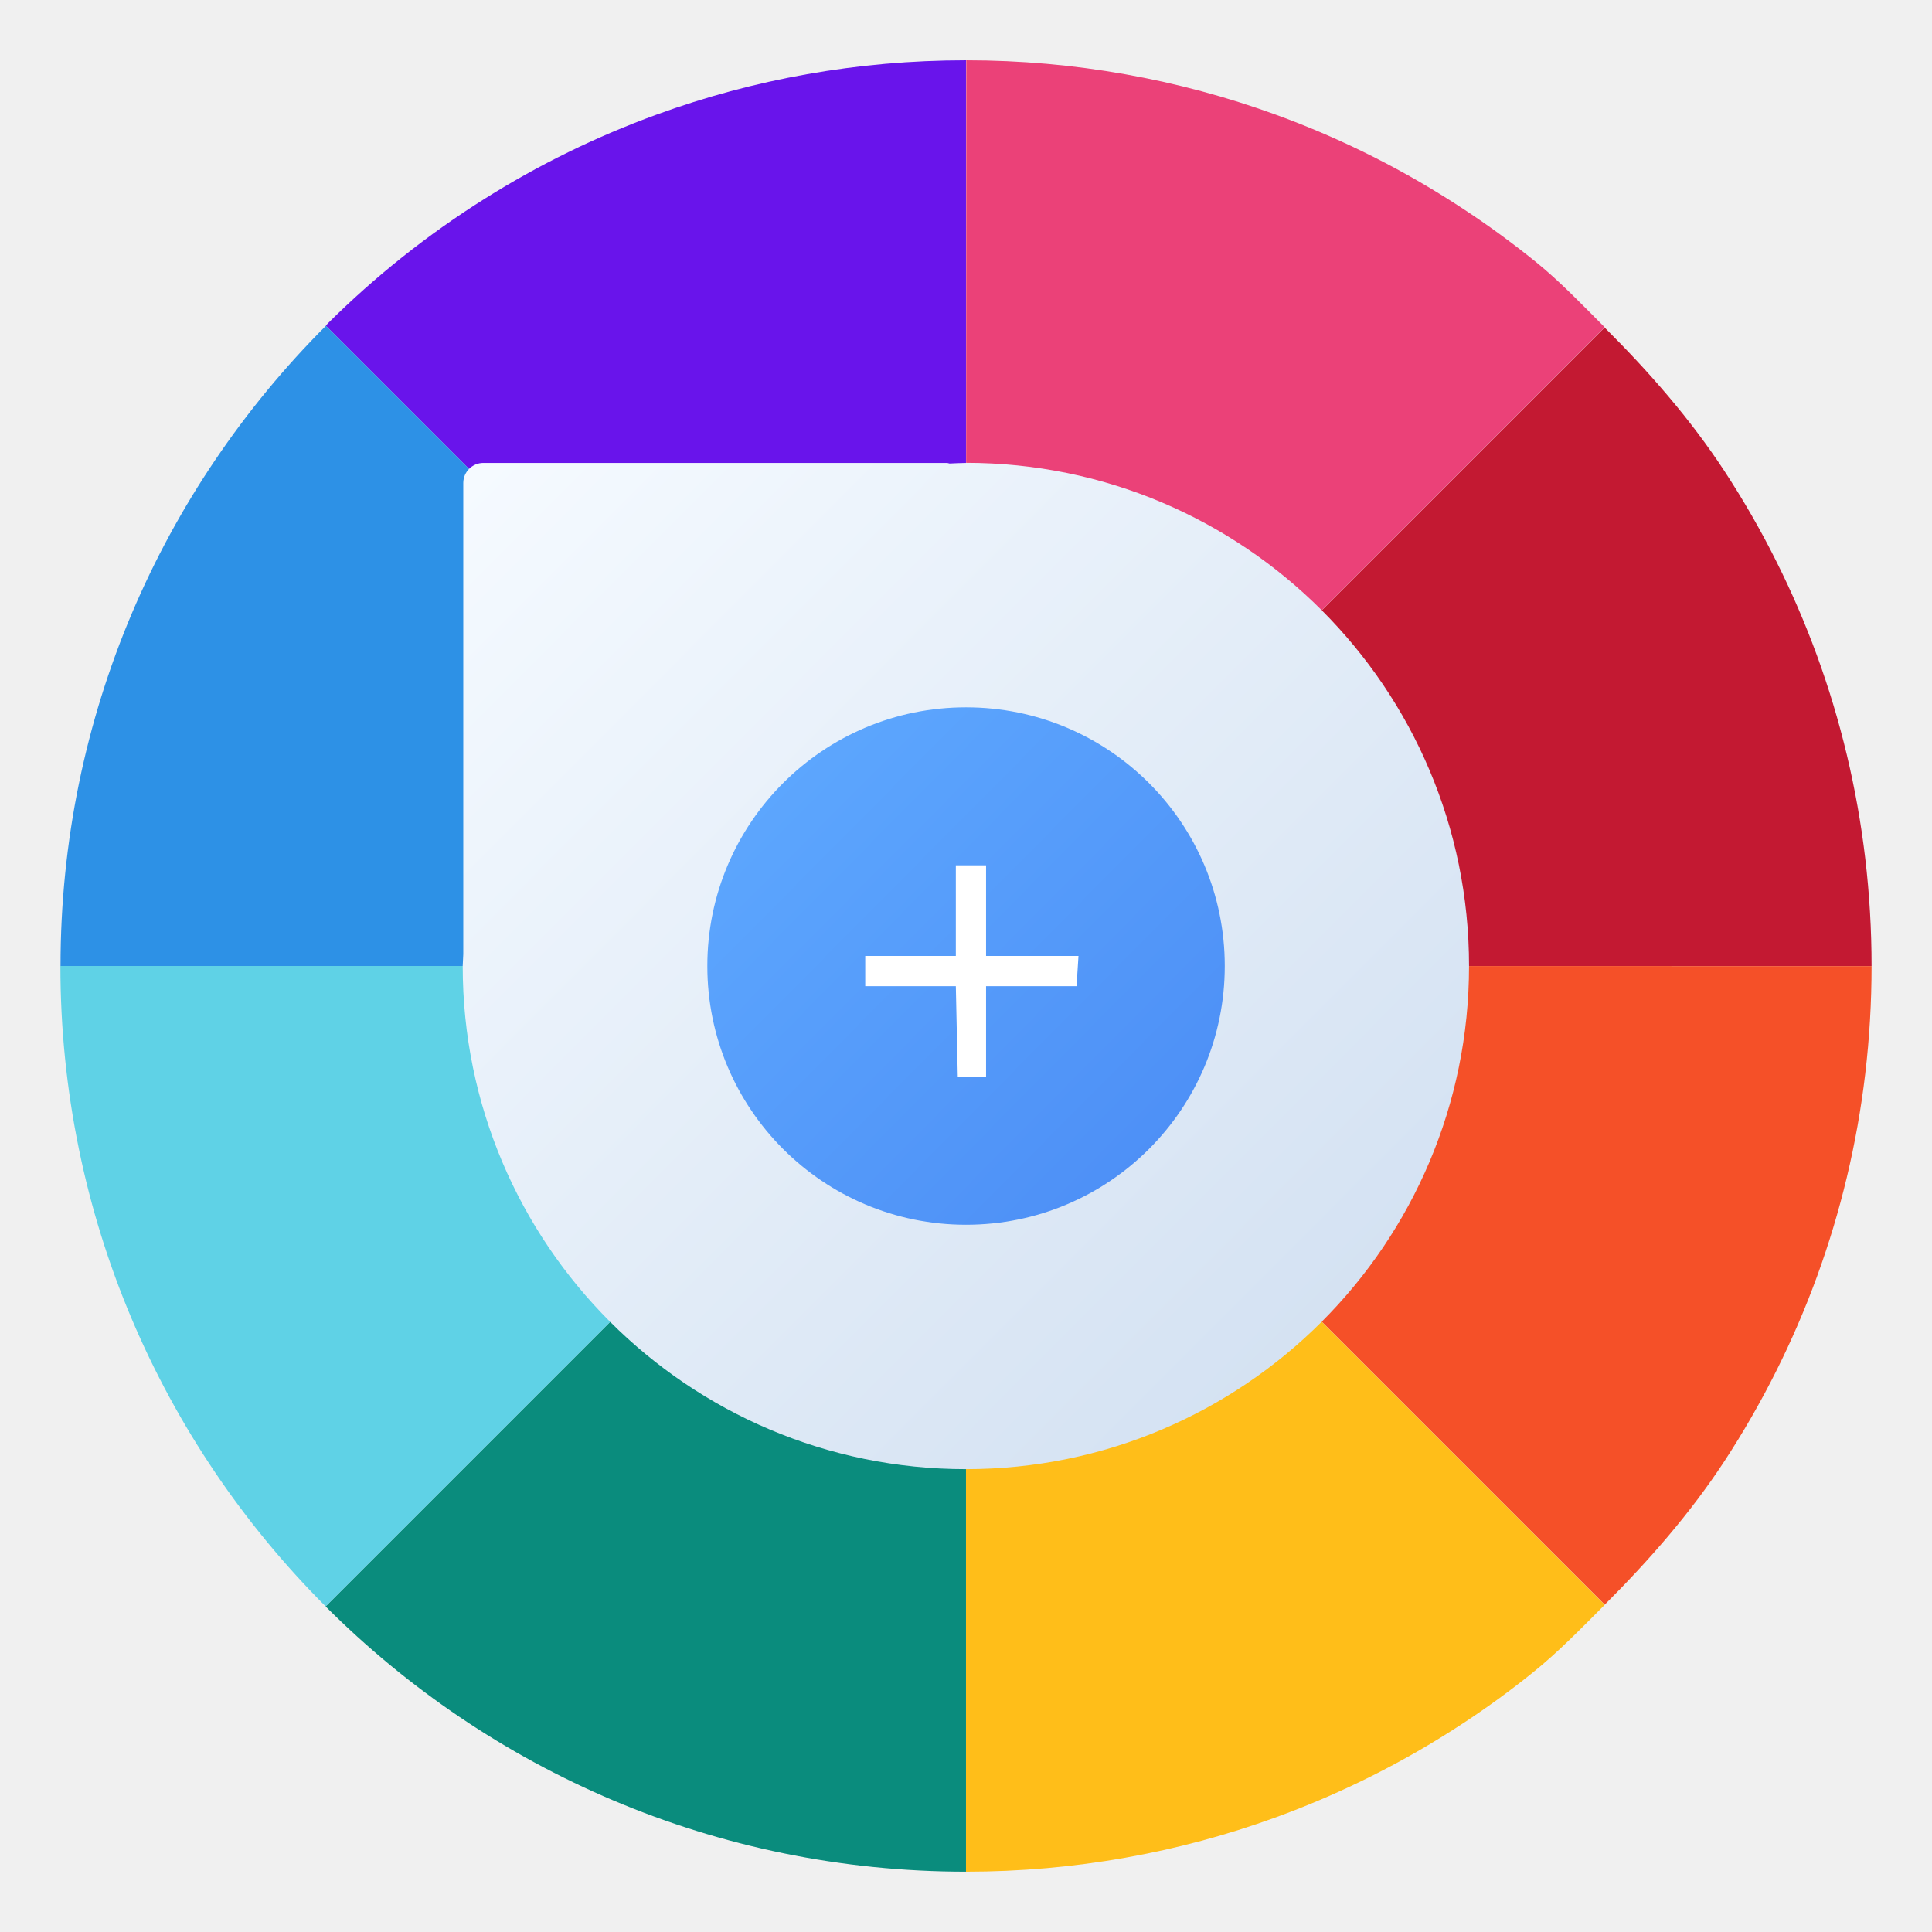
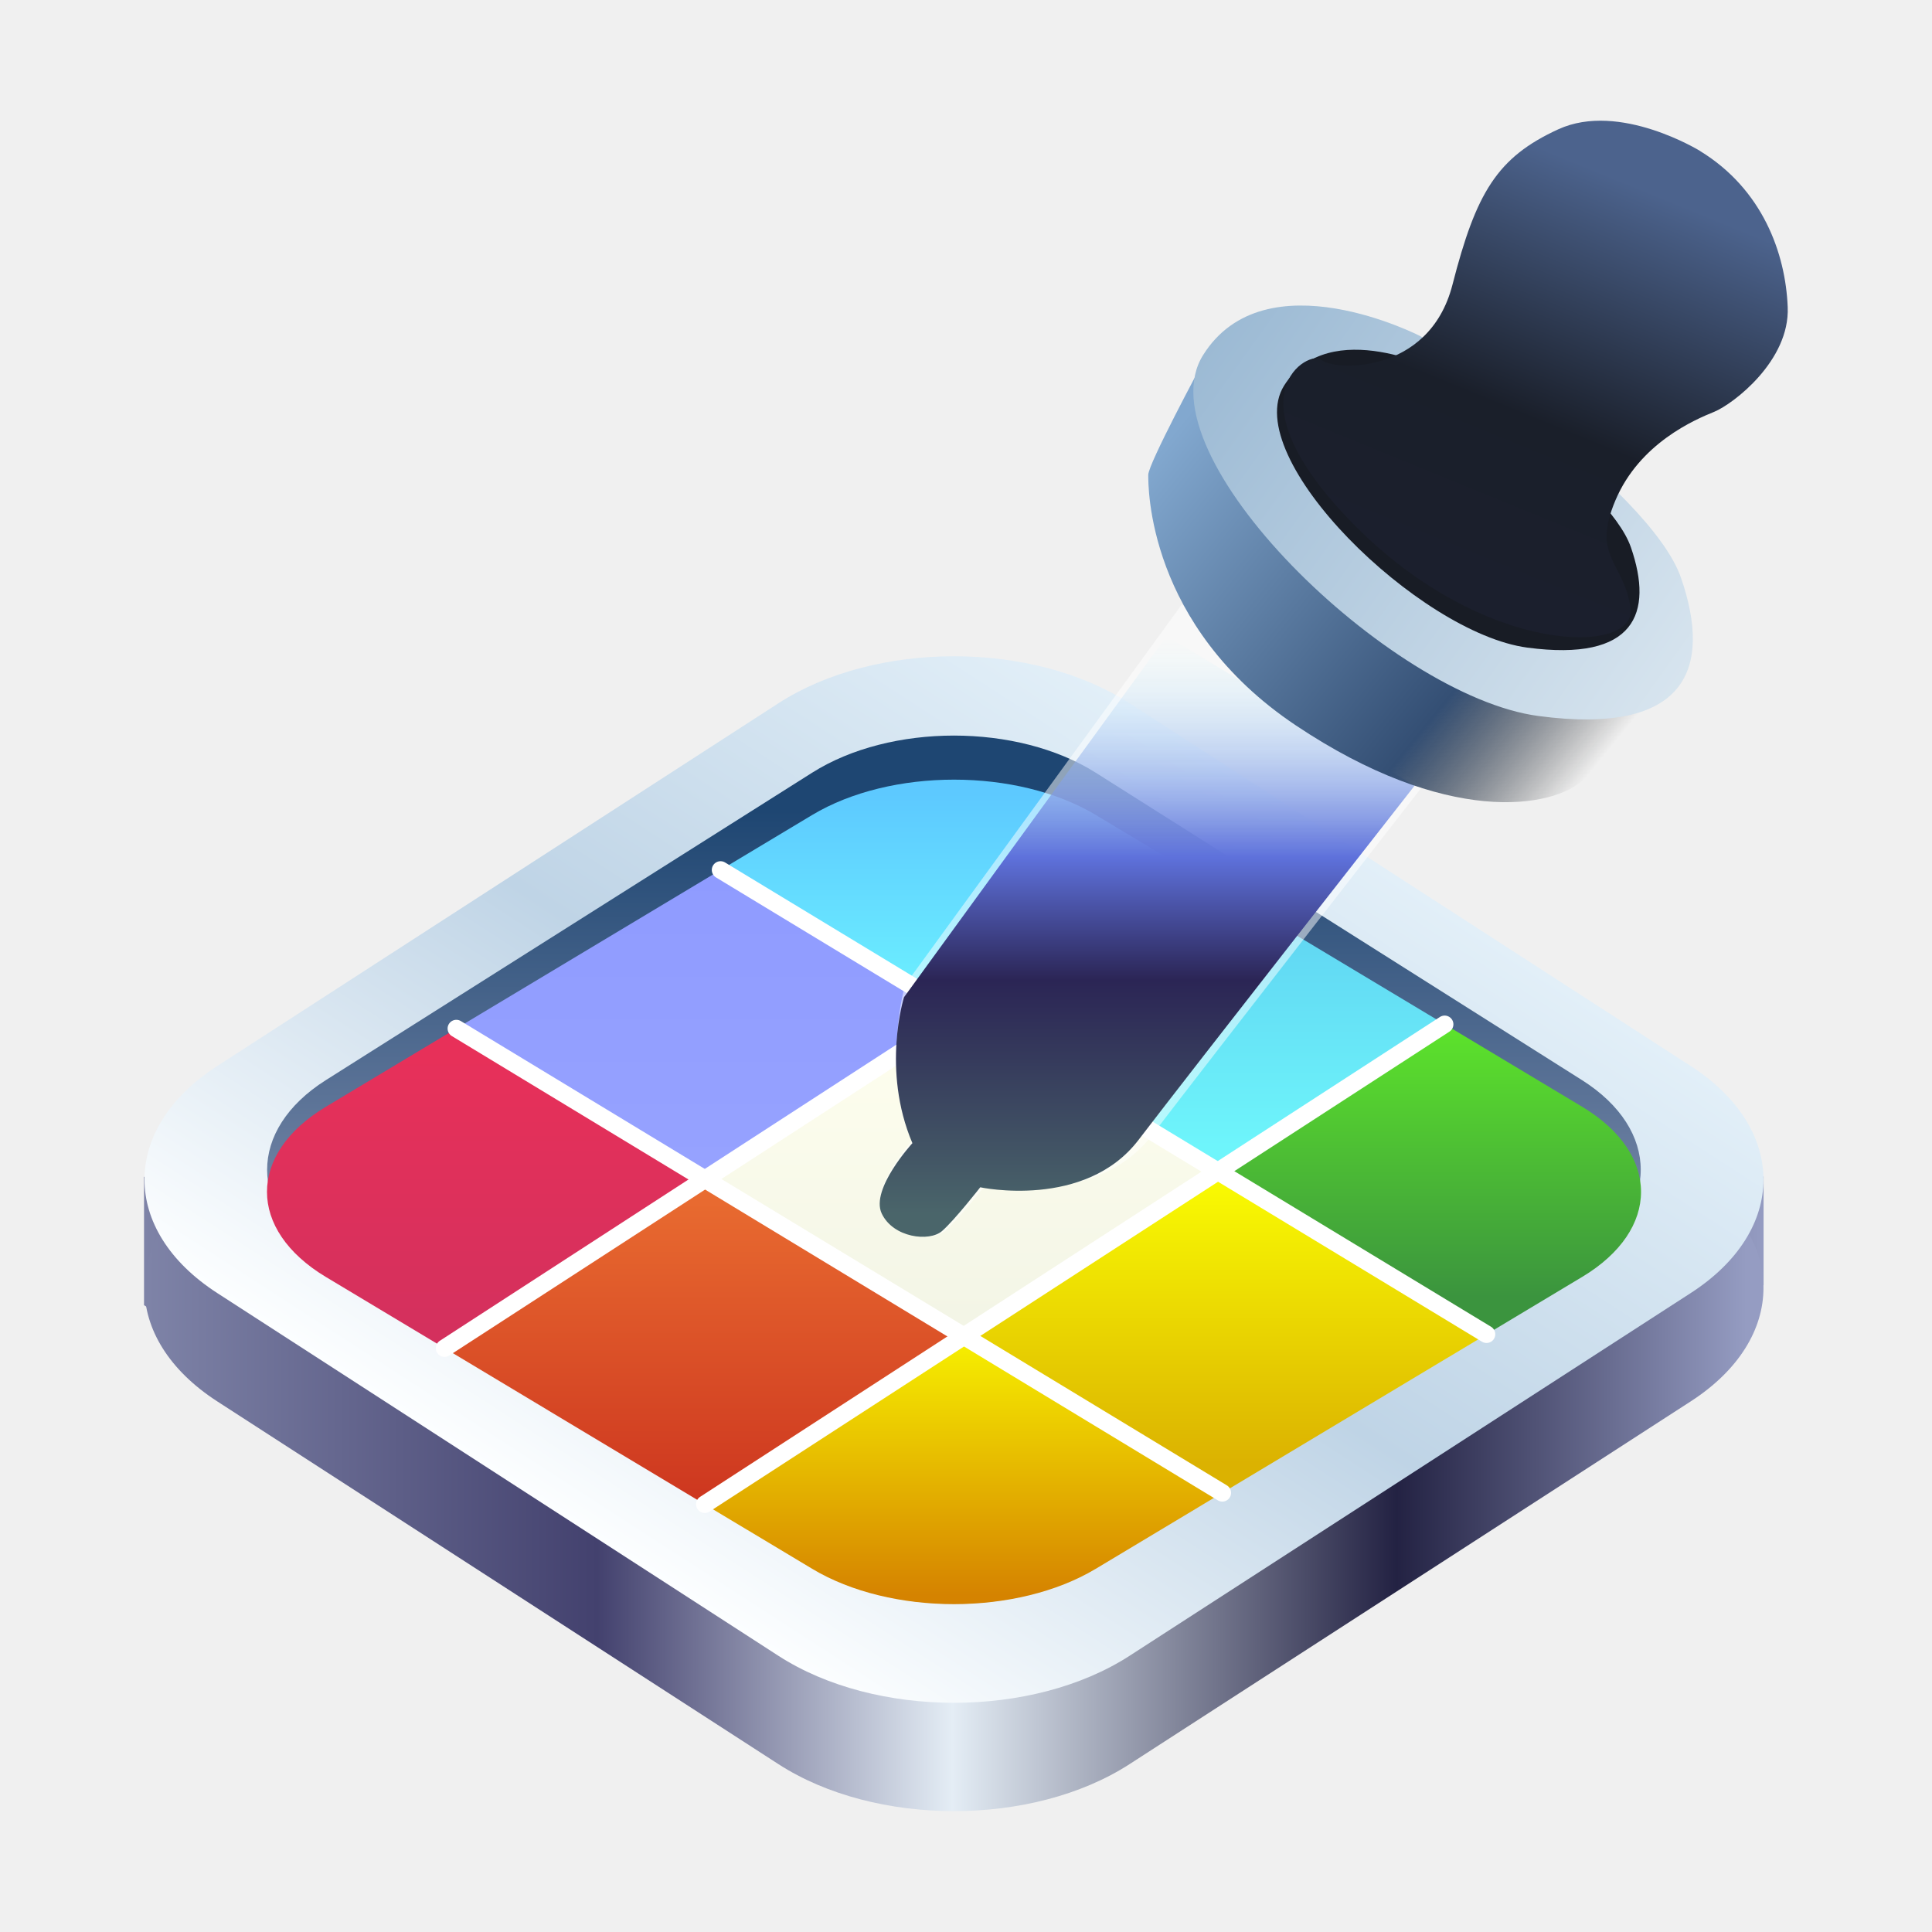
- <svg xmlns="http://www.w3.org/2000/svg" width="64" height="64" version="1.1" viewBox="0 0 16.933 16.933">
+ <svg xmlns="http://www.w3.org/2000/svg" xmlns:xlink="http://www.w3.org/1999/xlink" width="64" height="64" version="1.1" viewBox="0 0 16.933 16.933">
  <defs>
-     <linearGradient id="linearGradient1991" x1="4.157" x2="12.85" y1="4.154" y2="12.83" gradientTransform="matrix(1 0 0 1 -1.0583 -1.0583)" gradientUnits="userSpaceOnUse">
-       <stop stop-color="#f5faff" offset="0" />
-       <stop stop-color="#cfdef0" offset="1" />
+     <linearGradient id="linearGradient161170">
+       <stop stop-color="#7e83a7" offset="0" />
+       <stop stop-color="#43416e" offset=".281" />
+       <stop stop-color="#e4edf5" offset=".503" />
+       <stop stop-color="#232243" offset=".781" />
+       <stop stop-color="#959cc2" offset="1" />
    </linearGradient>
-     <linearGradient id="linearGradient2162" x1="10.647" x2="6.199" y1="10.727" y2="6.314" gradientTransform="matrix(1 0 0 1 -1.0583 -1.0583)" gradientUnits="userSpaceOnUse">
-       <stop stop-color="#4b8cf5" offset="0" />
-       <stop stop-color="#5faaff" offset="1" />
+     <linearGradient id="linearGradient2213" x1="-18.421" x2="-10.222" y1="3.066" y2="3.066" gradientUnits="userSpaceOnUse">
+       <stop stop-color="#fcfeff" offset="0" />
+       <stop stop-color="#bfd4e6" offset=".509" />
+       <stop stop-color="#e2eff8" offset="1" />
+     </linearGradient>
+     <linearGradient id="linearGradient23419" x1="-17.024" x2="-11.781" y1="5.915" y2=".671" gradientUnits="userSpaceOnUse">
+       <stop stop-color="#bcbad1" offset="0" />
+       <stop stop-color="#1e4672" offset="1" />
+     </linearGradient>
+     <linearGradient id="linearGradient40564" x1="-11.165" x2="-12.799" y1=".43" y2="2.064" gradientTransform="matrix(3.1947 -1.917 3.1947 1.917 0 2.4304)" gradientUnits="userSpaceOnUse">
+       <stop stop-color="#5dc9ff" offset="0" />
+       <stop stop-color="#6df3ff" offset="1" />
+     </linearGradient>
+     <linearGradient id="linearGradient40692" x1="-10.918" x2="-12.945" y1="4.115" y2="6.143" gradientTransform="matrix(3.1947 -1.917 3.1947 1.917 0 2.4304)" gradientUnits="userSpaceOnUse">
+       <stop stop-color="#5de42b" offset="0" />
+       <stop stop-color="#3b943e" offset="1" />
+     </linearGradient>
+     <linearGradient id="linearGradient40713" x1="-10.918" x2="-12.985" y1="1.793" y2="3.861" gradientTransform="matrix(3.1947 -1.917 3.1947 1.917 0 2.4304)" gradientUnits="userSpaceOnUse">
+       <stop stop-color="#5dcdf0" offset="0" />
+       <stop stop-color="#6ef5fb" offset="1" />
+     </linearGradient>
+     <linearGradient id="linearGradient40723" x1="-15.361" x2="-17.605" y1="-.265" y2="1.979" gradientTransform="matrix(3.1947 -1.917 3.1947 1.917 0 2.4304)" gradientUnits="userSpaceOnUse">
+       <stop stop-color="#e93059" offset="0" />
+       <stop stop-color="#d4305d" offset="1" />
+     </linearGradient>
+     <linearGradient id="linearGradient40730" x1="-15.373" x2="-17.789" y1="1.967" y2="4.384" gradientTransform="matrix(3.1947 -1.917 3.1947 1.917 0 2.4304)" gradientUnits="userSpaceOnUse">
+       <stop stop-color="#ea6e31" offset="0" />
+       <stop stop-color="#cd361f" offset="1" />
+     </linearGradient>
+     <linearGradient id="linearGradient40735" x1="-15.384" x2="-17.311" y1="4.29" y2="6.217" gradientTransform="matrix(3.1947 -1.917 3.1947 1.917 0 2.4304)" gradientUnits="userSpaceOnUse">
+       <stop stop-color="#f7f100" offset="0" />
+       <stop stop-color="#d58300" offset="1" />
+     </linearGradient>
+     <linearGradient id="linearGradient59527" x1="-13.002" x2="-15.222" y1="-.265" y2="1.955" gradientTransform="matrix(3.1947 -1.917 3.1947 1.917 0 2.4304)" gradientUnits="userSpaceOnUse">
+       <stop stop-color="#8f9bff" offset="0" />
+       <stop stop-color="#96a2ff" offset="1" />
+     </linearGradient>
+     <linearGradient id="linearGradient111892" x1="-13.013" x2="-15.257" y1="1.875" y2="4.118" gradientTransform="matrix(3.1947 -1.917 3.1947 1.917 0 2.4304)" gradientUnits="userSpaceOnUse">
+       <stop stop-color="#ffffef" offset="0" />
+       <stop stop-color="#f3f5e6" offset="1" />
+     </linearGradient>
+     <linearGradient id="linearGradient122510" x1="-13.025" x2="-15.199" y1="4.198" y2="6.372" gradientTransform="matrix(3.1947 -1.917 3.1947 1.917 0 2.4304)" gradientUnits="userSpaceOnUse">
+       <stop stop-color="#fafd02" offset="0" />
+       <stop stop-color="#dbb201" offset="1" />
+     </linearGradient>
+     <linearGradient id="linearGradient161172" x1="-18.658" x2="-11.465" y1=".15" y2="7.344" gradientUnits="userSpaceOnUse" xlink:href="#linearGradient161170" />
+     <linearGradient id="linearGradient186404" x1="-15.565" x2="-3.342" y1="11.715" y2="11.715" gradientUnits="userSpaceOnUse" xlink:href="#linearGradient161170" />
+     <linearGradient id="linearGradient187062" x1="-7.572" x2="-3.938" y1="3.217" y2="5.824" gradientUnits="userSpaceOnUse">
+       <stop stop-color="#9cbad4" offset="0" />
+       <stop stop-color="#d8e5ef" offset="1" />
+     </linearGradient>
+     <linearGradient id="linearGradient219923" x1="-5.571" x2="-4.346" y1="4.93" y2="1.929" gradientUnits="userSpaceOnUse">
+       <stop stop-color="#1b1f2d" offset="0" />
+       <stop stop-color="#1a1f2a" offset=".409" />
+       <stop stop-color="#4c638d" offset="1" />
+     </linearGradient>
+     <linearGradient id="linearGradient250938" x1="-7.832" x2="-4.685" y1="3.845" y2="6.411" gradientUnits="userSpaceOnUse">
+       <stop stop-color="#82a8cf" offset="0" />
+       <stop stop-color="#344f74" offset=".709" />
+       <stop stop-opacity="0" offset="1" />
+     </linearGradient>
+     <linearGradient id="linearGradient278316" x1="-9.998" x2="-9.998" y1="9.695" y2="5.351" gradientUnits="userSpaceOnUse">
+       <stop stop-color="#4a656a" offset="0" />
+       <stop stop-color="#2b2555" offset=".405" />
+       <stop stop-color="#5e71db" offset=".618" />
+       <stop stop-color="#cefeff" stop-opacity="0" offset="1" />
    </linearGradient>
  </defs>
-   <g transform="translate(1.0584 1.0584)">
-     <g stroke-width=".031">
-       <path d="m7.408 7.408 5.598 5.598c0.386-0.386 0.747-0.797 1.048-1.256 0.167-0.255 0.32-0.521 0.457-0.795 0.534-1.067 0.834-2.271 0.834-3.546z" fill="#f55028" />
-       <path d="m7.408 7.408-9e-7 7.938c0.951 0 1.863-0.167 2.709-0.474 0.576-0.209 1.122-0.483 1.627-0.813 0.218-0.142 0.429-0.295 0.631-0.458 0.226-0.181 0.427-0.39 0.631-0.594z" fill="#ffbe19" />
-       <path d="m7.408 7.408-5.613 5.613c1.436 1.436 3.421 2.325 5.613 2.325z" fill="#0a8c7d" />
-       <path d="m-0.529 7.408c1.1e-7 2.192 0.888 4.176 2.325 5.613l5.613-5.613z" fill="#5fd2e6" />
-       <path d="m7.408 7.408 7.937-1e-7c1e-6 -1.274-0.3-2.479-0.834-3.545-0.137-0.275-0.29-0.54-0.457-0.795-0.301-0.459-0.662-0.87-1.049-1.256z" fill="#c31932" />
-       <path d="m7.408 7.408 5.598-5.598c-0.197-0.197-0.389-0.399-0.605-0.574-0.201-0.162-0.409-0.315-0.625-0.457-0.514-0.34-1.07-0.621-1.657-0.834-0.846-0.307-1.758-0.475-2.709-0.475z" fill="#eb4178" />
-       <path d="m1.797 1.797 5.611 5.611v-7.938c-0.952 0-1.864 0.167-2.709 0.475-0.531 0.193-1.036 0.441-1.507 0.737-0.5 0.314-0.963 0.682-1.379 1.096-0.006 0.006-0.01 0.013-0.015 0.019z" fill="#6914eb" />
-       <path d="m-0.529 7.408 7.938 3e-7 -5.611-5.611c-1.436 1.437-2.326 3.419-2.326 5.611z" fill="#2d91e6" />
+   <g transform="matrix(1.1613 0 0 1.1613 19.338 -.62401)">
+     <g>
+       <path d="m-15.565 9.419v0.969l6.068 3.627 6.155-3.778v-0.821z" fill="url(#linearGradient186404)" />
+       <g fill-rule="evenodd">
+         <rect transform="matrix(.83982 -.54287 .83982 .54287 0 0)" x="-19.174" y="-.28" width="8.199" height="8.199" ry="1.578" fill="url(#linearGradient161172)" style="paint-order:stroke markers fill" />
+         <rect transform="matrix(.83982 -.54287 .83982 .54287 0 0)" x="-18.421" y="-1.033" width="8.199" height="8.199" ry="1.578" fill="url(#linearGradient2213)" style="paint-order:stroke markers fill" />
+         <rect transform="matrix(.84526 -.53436 .84526 .53436 0 0)" x="-17.792" y="-.265" width="6.874" height="6.874" ry="1.266" fill="url(#linearGradient23419)" style="paint-order:stroke markers fill" />
+         <path transform="scale(.26458)" d="m-42.828 35.67-7.094-4.301-3.719 2.232c-2.241 1.345-2.241 3.51 0 4.856l3.385 2.031z" fill="url(#linearGradient40723)" style="paint-order:stroke markers fill" />
+         <path transform="scale(.26458)" d="m-42.385 26.848-7.537 4.521 7.094 4.301 7.244-4.699z" fill="url(#linearGradient59527)" style="paint-order:stroke markers fill" />
+         <path transform="scale(.26458)" d="m-42.385 26.848 6.801 4.123 6.434-4.174-2.529-1.518c-2.241-1.345-5.85-1.345-8.092 0z" fill="url(#linearGradient40564)" style="paint-order:stroke markers fill" />
+         <path transform="scale(.26458)" d="m-35.443 40.145-7.393 4.797 3.064 1.838c2.241 1.345 5.85 1.345 8.092 0l3.609-2.166z" fill="url(#linearGradient40735)" style="paint-order:stroke markers fill" />
+         <path transform="scale(.26458)" d="m-35.443 40.145 7.373 4.469 7.537-4.521-7.666-4.646z" fill="url(#linearGradient122510)" style="paint-order:stroke markers fill" />
+         <path transform="scale(.26458)" d="m-28.199 35.445 7.666 4.646 2.725-1.635c2.241-1.345 2.241-3.51 0-4.856l-3.922-2.353z" fill="url(#linearGradient40692)" style="paint-order:stroke markers fill" />
+         <path transform="scale(.26458)" d="m-42.828 35.67-7.428 4.818 7.42 4.453 7.393-4.797z" fill="url(#linearGradient40730)" style="paint-order:stroke markers fill" />
+         <path transform="scale(.26458)" d="m-42.828 35.67 7.385 4.475 7.244-4.699-7.385-4.475z" fill="url(#linearGradient111892)" style="paint-order:stroke markers fill" />
+         <path transform="scale(.26458)" d="m-35.584 30.971 7.385 4.475 6.469-4.197-7.42-4.451z" fill="url(#linearGradient40713)" style="paint-order:stroke markers fill" />
+       </g>
+     </g>
+     <g fill="none" stroke="#fff" stroke-linecap="round" stroke-width=".132">
+       <path d="m-13.297 10.712 5.584-3.622" />
+       <path d="m-11.333 11.89 5.584-3.622" />
+       <path d="m-13.208 8.3 5.781 3.504" />
+       <path d="m-11.214 7.103 5.781 3.504" />
    </g>
    <g>
-       <path d="m7.408 2.999a4.41 4.41 0 0 0-0.144 5e-3c-8e-3 -1e-3 -0.015-5e-3 -0.024-5e-3h-4.062a0.176 0.176 0 0 0-0.176 0.175v4.13a4.41 4.41 0 0 0-5e-3 0.104 4.41 4.41 0 0 0 4.41 4.41 4.41 4.41 0 0 0 4.41-4.41 4.41 4.41 0 0 0-4.41-4.41z" color="#000000" fill="url(#linearGradient1991)" overflow="visible" style="isolation:auto;mix-blend-mode:normal;paint-order:fill markers stroke" />
-       <path d="m9.676 7.408a2.267 2.267 0 0 1-2.268 2.268 2.267 2.267 0 0 1-2.267-2.268 2.267 2.267 0 0 1 2.268-2.267 2.267 2.267 0 0 1 2.267 2.267z" color="#000000" fill="url(#linearGradient2162)" overflow="visible" style="isolation:auto;mix-blend-mode:normal;paint-order:fill markers stroke" />
-       <path d="m7.319 6.526v0.794h-0.794v0.265h0.794l0.017 0.793h0.248v-0.793h0.793l0.017-0.265h-0.81v-0.794z" color="#000000" fill="#fff" overflow="visible" style="isolation:auto;mix-blend-mode:normal;paint-order:fill markers stroke" />
+       <path d="m-7.732 5.098-2.087 2.869s-0.182 0.575 0.067 1.16c0 0-0.335 0.364-0.244 0.558 0.091 0.194 0.379 0.229 0.48 0.14 0.101-0.089 0.304-0.347 0.304-0.347s0.834 0.179 1.258-0.377c0.424-0.556 2.034-2.624 2.034-2.624z" fill="#fff" opacity=".5" />
+       <path d="m-7.847 5.338-1.982 2.725s-0.173 0.546 0.063 1.102c0 0-0.318 0.346-0.232 0.53 0.086 0.184 0.36 0.217 0.456 0.133 0.096-0.084 0.288-0.33 0.288-0.33s0.792 0.17 1.195-0.358c0.403-0.528 2.083-2.673 2.083-2.673z" fill="url(#linearGradient278316)" />
+       <path d="m-7.585 3.293s-0.401 0.745-0.401 0.828c0 0.083-0.011 1.139 1.114 1.891 1.125 0.753 1.939 0.639 2.186 0.398 0.248-0.241 0.59-0.584 0.59-0.584z" fill="url(#linearGradient250938)" />
+       <path d="m-5.931 3.075s-1.172-0.606-1.641 0.142c-0.469 0.748 1.408 2.575 2.53 2.724 1.122 0.149 1.313-0.358 1.077-1.042-0.236-0.685-1.967-1.825-1.967-1.825z" fill="url(#linearGradient187062)" />
+       <path d="m-5.77 3.345s-0.85-0.44-1.191 0.103c-0.34 0.543 1.022 1.869 1.836 1.977 0.814 0.108 0.953-0.26 0.782-0.756-0.171-0.497-1.427-1.324-1.427-1.324z" fill="#181c25" />
+       <path d="m-3.819 1.678s-0.609-0.377-1.072-0.165c-0.463 0.212-0.621 0.479-0.799 1.173-0.178 0.694-0.915 0.646-0.99 0.566-0.075-0.08-0.736 0.252 0.25 1.248 0.986 0.996 2.131 0.98 2.084 0.629-0.047-0.351-0.297-0.384-0.114-0.816 0.183-0.433 0.603-0.61 0.746-0.668 0.143-0.059 0.571-0.385 0.554-0.79-0.016-0.406-0.19-0.889-0.66-1.177z" fill="url(#linearGradient219923)" />
    </g>
  </g>
</svg>
